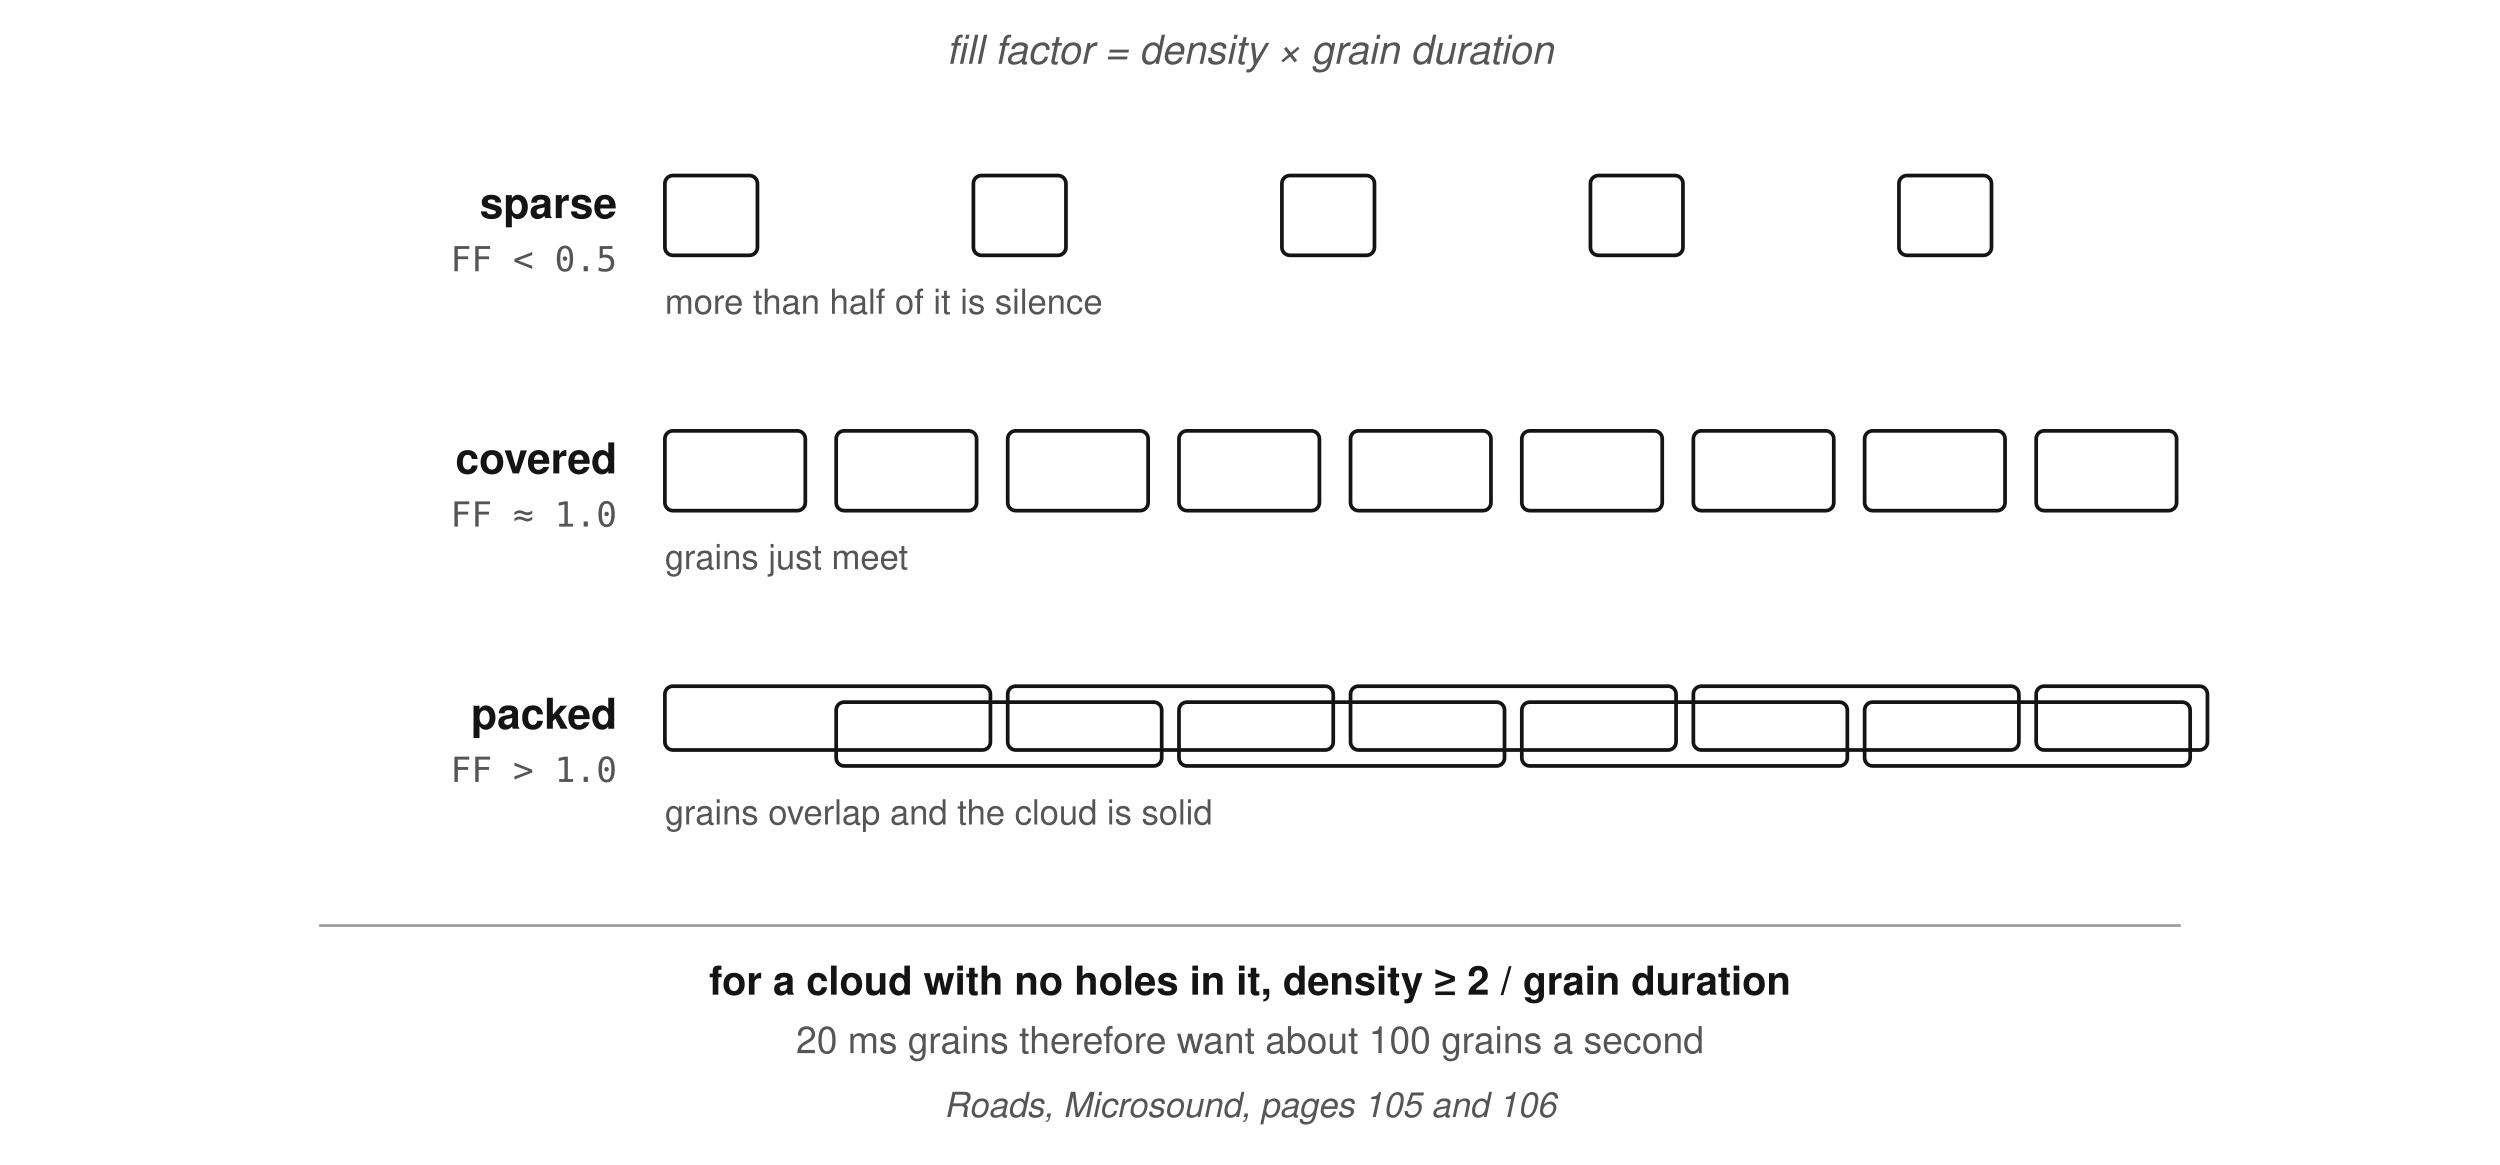
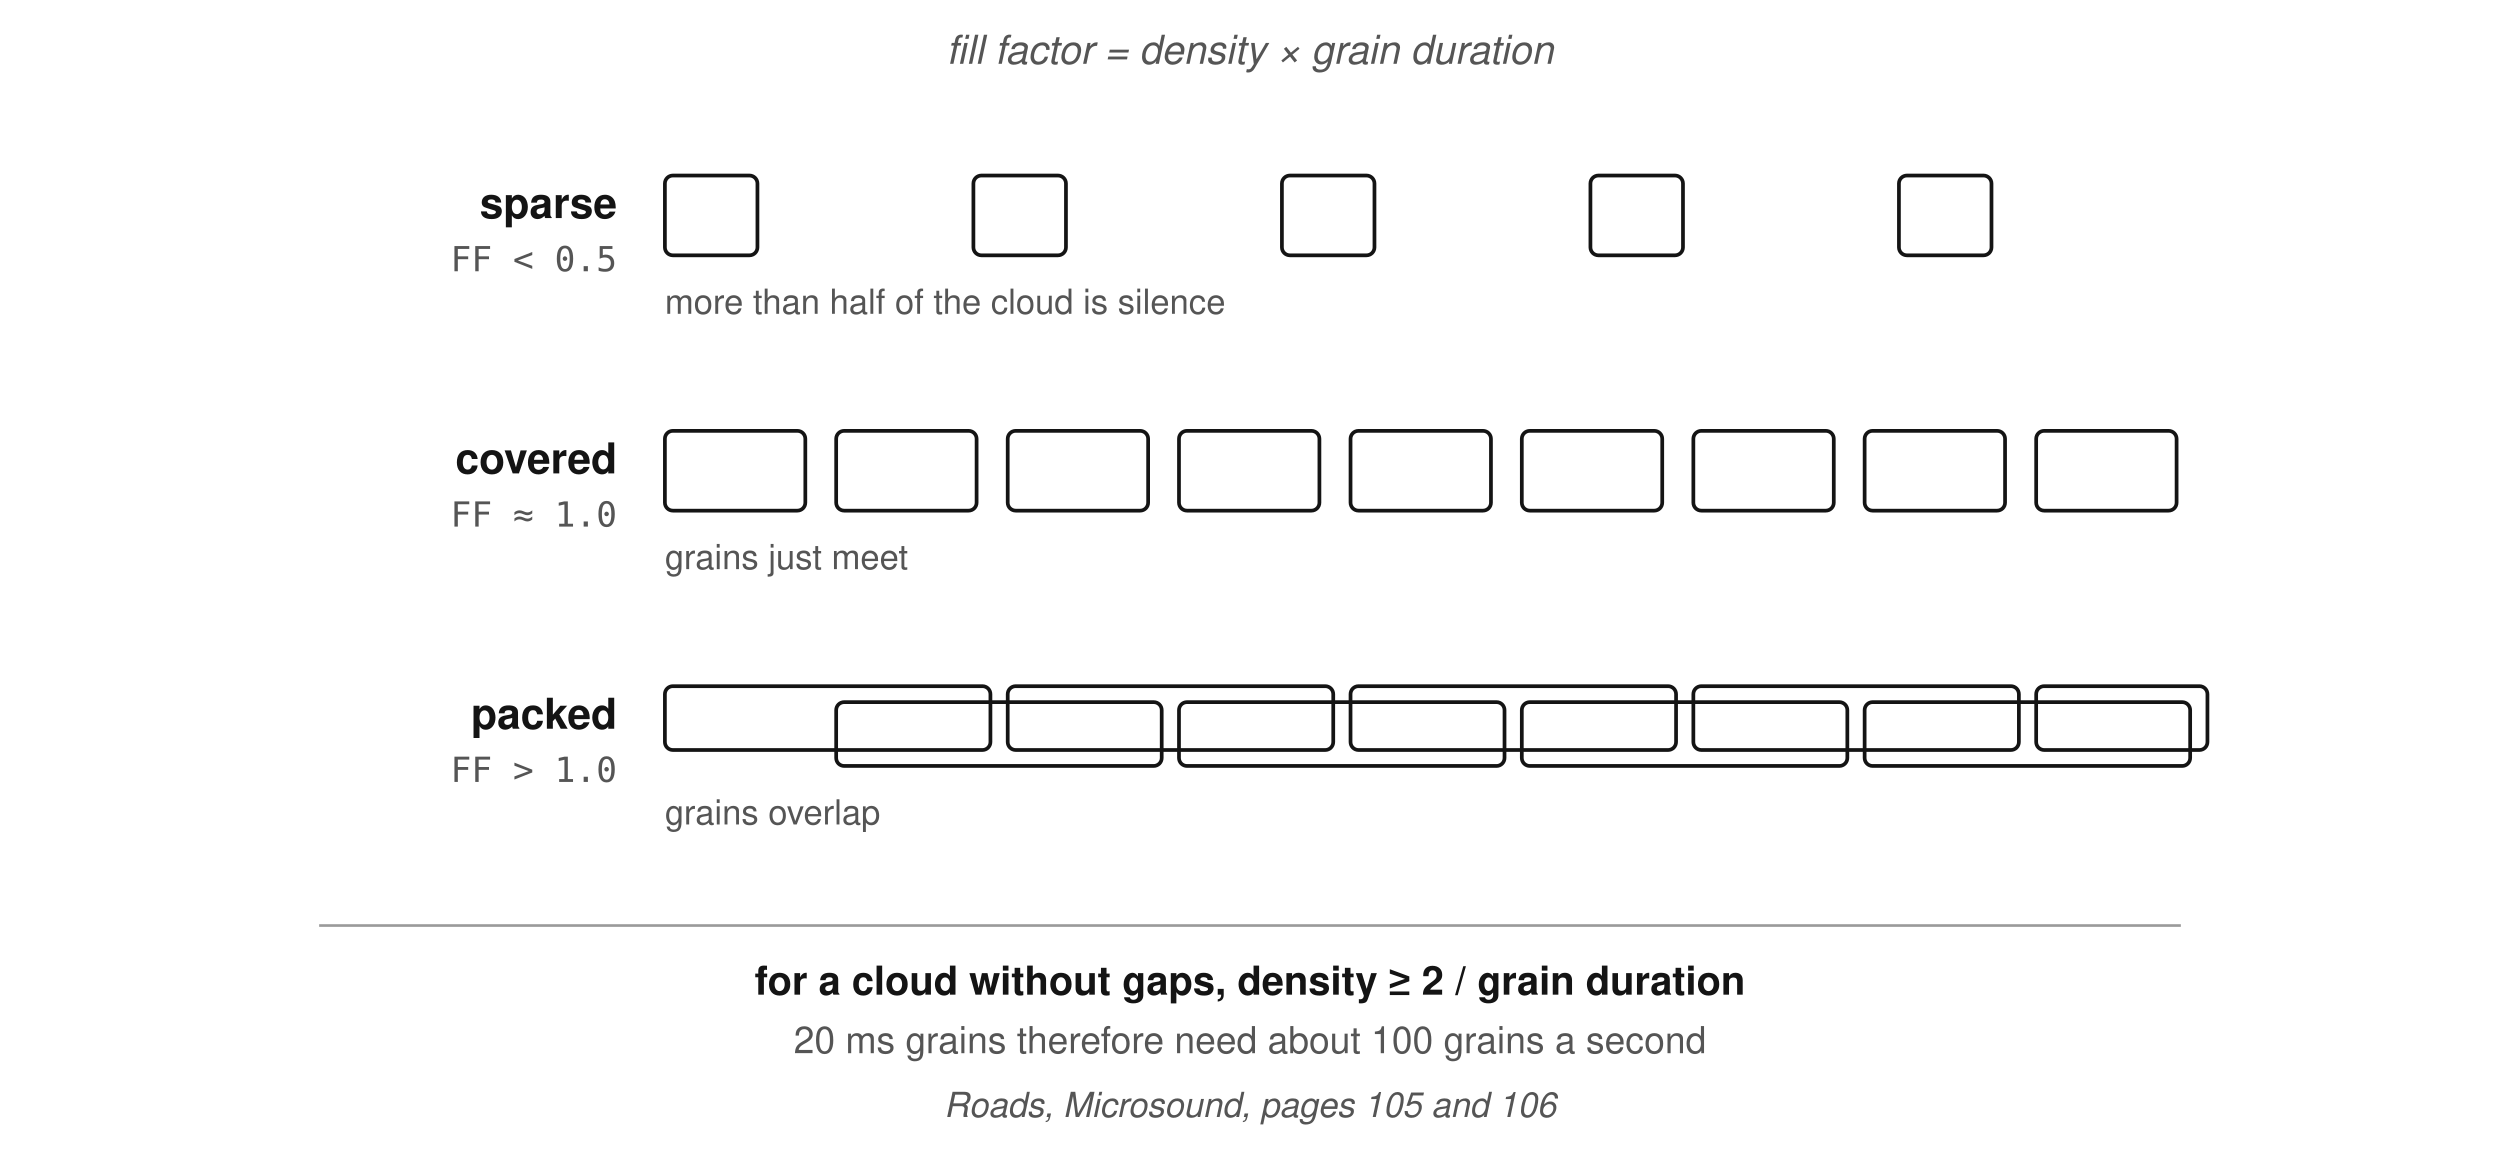
<svg xmlns="http://www.w3.org/2000/svg" viewBox="0 0 940 438" width="940" height="438" font-family="Avenir Next, Avenir, Helvetica Neue, Helvetica, Arial, sans-serif" fill="#141414">
  <defs>
    <marker id="a" viewBox="0 0 10 10" refX="9" refY="5" markerWidth="7" markerHeight="7" orient="auto-start-reverse">
      <path d="M0 0 L10 5 L0 10 z" fill="#141414" />
    </marker>
    <marker id="s" viewBox="0 0 10 10" refX="5" refY="5" markerWidth="5" markerHeight="5">
      <circle cx="5" cy="5" r="4" fill="#141414" />
    </marker>
  </defs>
  <text x="470.0" y="24.0" text-anchor="middle" font-size="15" fill="#555" font-family="Avenir Next, Avenir, Helvetica Neue, Helvetica, Arial, sans-serif" font-style="italic">fill factor = density × grain duration</text>
  <text x="232.0" y="82.0" text-anchor="end" font-size="16" fill="#141414" font-family="Avenir Next, Avenir, Helvetica Neue, Helvetica, Arial, sans-serif" font-weight="600">sparse</text>
  <text x="232.0" y="102.0" text-anchor="end" font-size="13" fill="#555" font-family="Menlo, Monaco, Consolas, monospace">FF &lt; 0.5</text>
  <rect x="250.0" y="66.0" width="34.8" height="30.0" rx="3" fill="none" stroke="#141414" stroke-width="1.4" />
  <rect x="366.0" y="66.0" width="34.8" height="30.0" rx="3" fill="none" stroke="#141414" stroke-width="1.4" />
  <rect x="482.0" y="66.0" width="34.8" height="30.0" rx="3" fill="none" stroke="#141414" stroke-width="1.4" />
  <rect x="598.0" y="66.0" width="34.8" height="30.0" rx="3" fill="none" stroke="#141414" stroke-width="1.4" />
  <rect x="714.0" y="66.0" width="34.8" height="30.0" rx="3" fill="none" stroke="#141414" stroke-width="1.4" />
-   <text x="250.0" y="118.0" text-anchor="start" font-size="13" fill="#555" font-family="Avenir Next, Avenir, Helvetica Neue, Helvetica, Arial, sans-serif">more than half of it is silence</text>
+   <text x="250.0" y="118.0" text-anchor="start" font-size="13" fill="#555" font-family="Avenir Next, Avenir, Helvetica Neue, Helvetica, Arial, sans-serif">more than half of the cloud is silence</text>
  <text x="232.0" y="178.0" text-anchor="end" font-size="16" fill="#141414" font-family="Avenir Next, Avenir, Helvetica Neue, Helvetica, Arial, sans-serif" font-weight="600">covered</text>
  <text x="232.0" y="198.0" text-anchor="end" font-size="13" fill="#555" font-family="Menlo, Monaco, Consolas, monospace">FF ≈ 1.0</text>
  <rect x="250.0" y="162.0" width="52.8" height="30.0" rx="3" fill="none" stroke="#141414" stroke-width="1.4" />
  <rect x="314.4" y="162.0" width="52.8" height="30.0" rx="3" fill="none" stroke="#141414" stroke-width="1.4" />
  <rect x="378.9" y="162.0" width="52.8" height="30.0" rx="3" fill="none" stroke="#141414" stroke-width="1.4" />
  <rect x="443.3" y="162.0" width="52.8" height="30.0" rx="3" fill="none" stroke="#141414" stroke-width="1.4" />
  <rect x="507.8" y="162.0" width="52.8" height="30.0" rx="3" fill="none" stroke="#141414" stroke-width="1.4" />
  <rect x="572.2" y="162.0" width="52.8" height="30.0" rx="3" fill="none" stroke="#141414" stroke-width="1.4" />
  <rect x="636.7" y="162.0" width="52.8" height="30.0" rx="3" fill="none" stroke="#141414" stroke-width="1.4" />
  <rect x="701.1" y="162.0" width="52.8" height="30.0" rx="3" fill="none" stroke="#141414" stroke-width="1.4" />
  <rect x="765.6" y="162.0" width="52.8" height="30.0" rx="3" fill="none" stroke="#141414" stroke-width="1.4" />
  <text x="250.0" y="214.0" text-anchor="start" font-size="13" fill="#555" font-family="Avenir Next, Avenir, Helvetica Neue, Helvetica, Arial, sans-serif">grains just meet</text>
  <text x="232.0" y="274.0" text-anchor="end" font-size="16" fill="#141414" font-family="Avenir Next, Avenir, Helvetica Neue, Helvetica, Arial, sans-serif" font-weight="600">packed</text>
  <text x="232.0" y="294.0" text-anchor="end" font-size="13" fill="#555" font-family="Menlo, Monaco, Consolas, monospace">FF &gt; 1.0</text>
  <rect x="250.0" y="258.0" width="122.4" height="24.0" rx="3" fill="none" stroke="#141414" stroke-width="1.4" />
  <rect x="314.4" y="264.0" width="122.4" height="24.0" rx="3" fill="none" stroke="#141414" stroke-width="1.4" />
  <rect x="378.9" y="258.0" width="122.4" height="24.0" rx="3" fill="none" stroke="#141414" stroke-width="1.4" />
  <rect x="443.3" y="264.0" width="122.4" height="24.0" rx="3" fill="none" stroke="#141414" stroke-width="1.4" />
  <rect x="507.8" y="258.0" width="122.4" height="24.0" rx="3" fill="none" stroke="#141414" stroke-width="1.4" />
  <rect x="572.2" y="264.0" width="122.4" height="24.0" rx="3" fill="none" stroke="#141414" stroke-width="1.4" />
  <rect x="636.7" y="258.0" width="122.4" height="24.0" rx="3" fill="none" stroke="#141414" stroke-width="1.4" />
  <rect x="701.1" y="264.0" width="122.4" height="24.0" rx="3" fill="none" stroke="#141414" stroke-width="1.4" />
  <rect x="765.6" y="258.0" width="64.4" height="24.0" rx="3" fill="none" stroke="#141414" stroke-width="1.4" />
-   <text x="250.0" y="310.0" text-anchor="start" font-size="13" fill="#555" font-family="Avenir Next, Avenir, Helvetica Neue, Helvetica, Arial, sans-serif">grains overlap and the cloud is solid</text>
+   <text x="250.0" y="310.0" text-anchor="start" font-size="13" fill="#555" font-family="Avenir Next, Avenir, Helvetica Neue, Helvetica, Arial, sans-serif">grains overlap</text>
  <path d="M120.0 348.0 L820.0 348.0" fill="none" stroke="#9a9a9a" stroke-width="1" />
-   <text x="470.0" y="374.0" text-anchor="middle" font-size="15" fill="#141414" font-family="Avenir Next, Avenir, Helvetica Neue, Helvetica, Arial, sans-serif" font-weight="600">for a cloud with no holes in it, density ≥ 2 / grain duration</text>
-   <text x="470.0" y="396.0" text-anchor="middle" font-size="14" fill="#555" font-family="Avenir Next, Avenir, Helvetica Neue, Helvetica, Arial, sans-serif">20 ms grains therefore want about 100 grains a second</text>
+   <text x="470.0" y="374.0" text-anchor="middle" font-size="15" fill="#141414" font-family="Avenir Next, Avenir, Helvetica Neue, Helvetica, Arial, sans-serif" font-weight="600">for a cloud without gaps, density ≥ 2 / grain duration</text>
+   <text x="470.0" y="396.0" text-anchor="middle" font-size="14" fill="#555" font-family="Avenir Next, Avenir, Helvetica Neue, Helvetica, Arial, sans-serif">20 ms grains therefore need about 100 grains a second</text>
  <text x="470.0" y="420.0" text-anchor="middle" font-size="13" fill="#555" font-family="Avenir Next, Avenir, Helvetica Neue, Helvetica, Arial, sans-serif" font-style="italic">Roads, Microsound, pages 105 and 106</text>
</svg>
